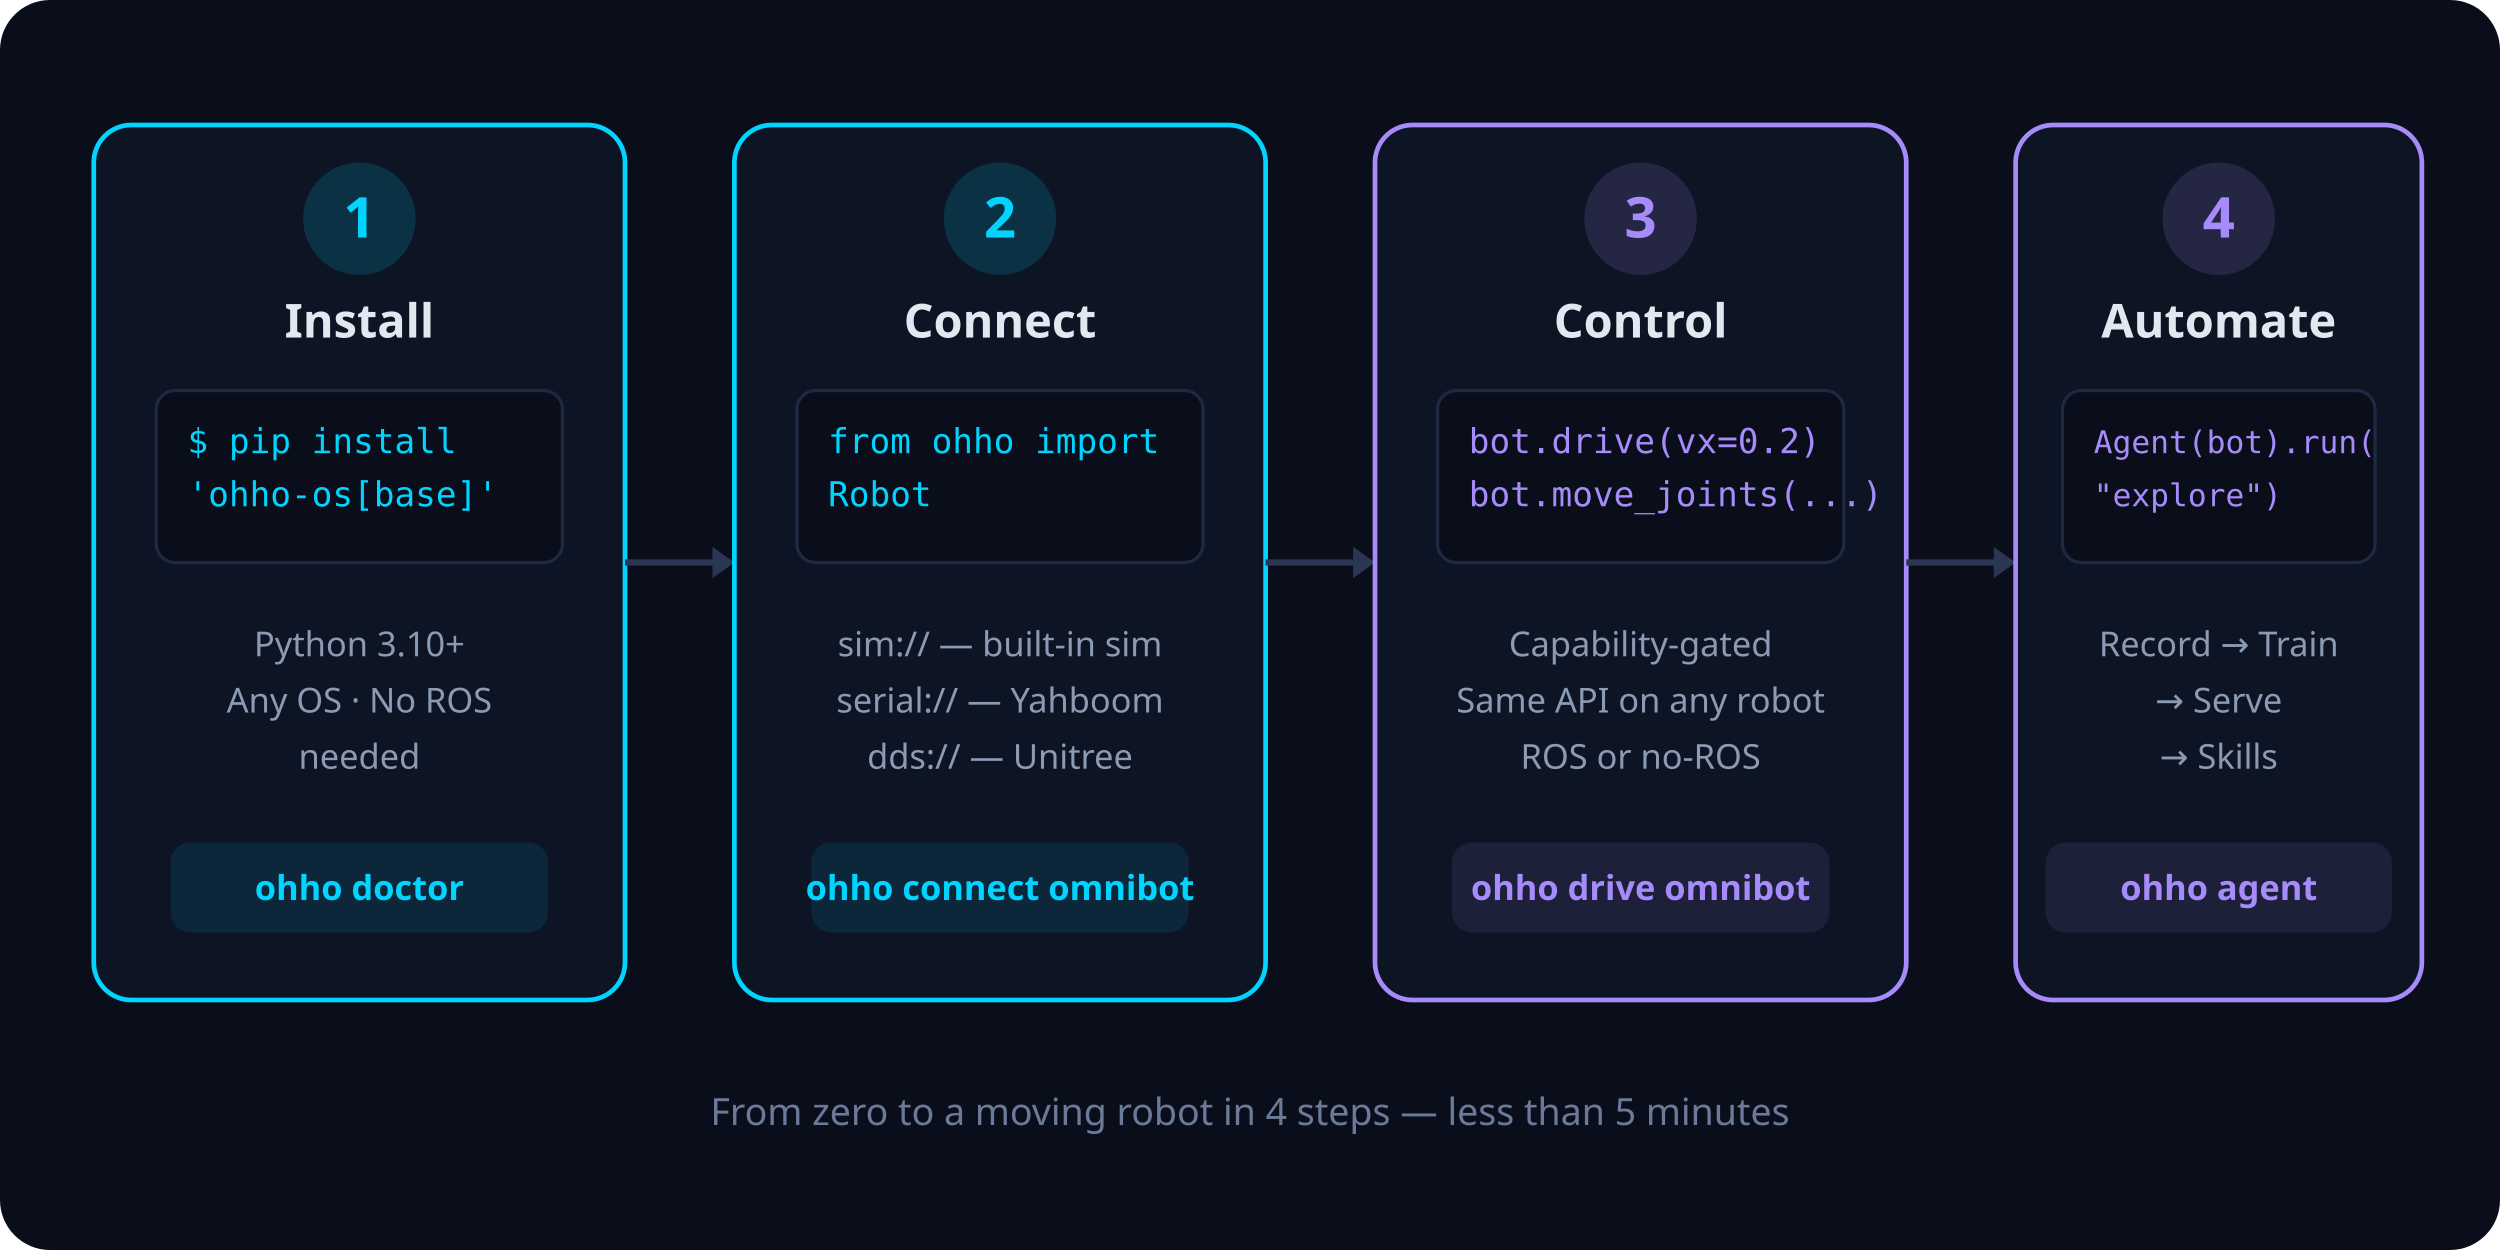
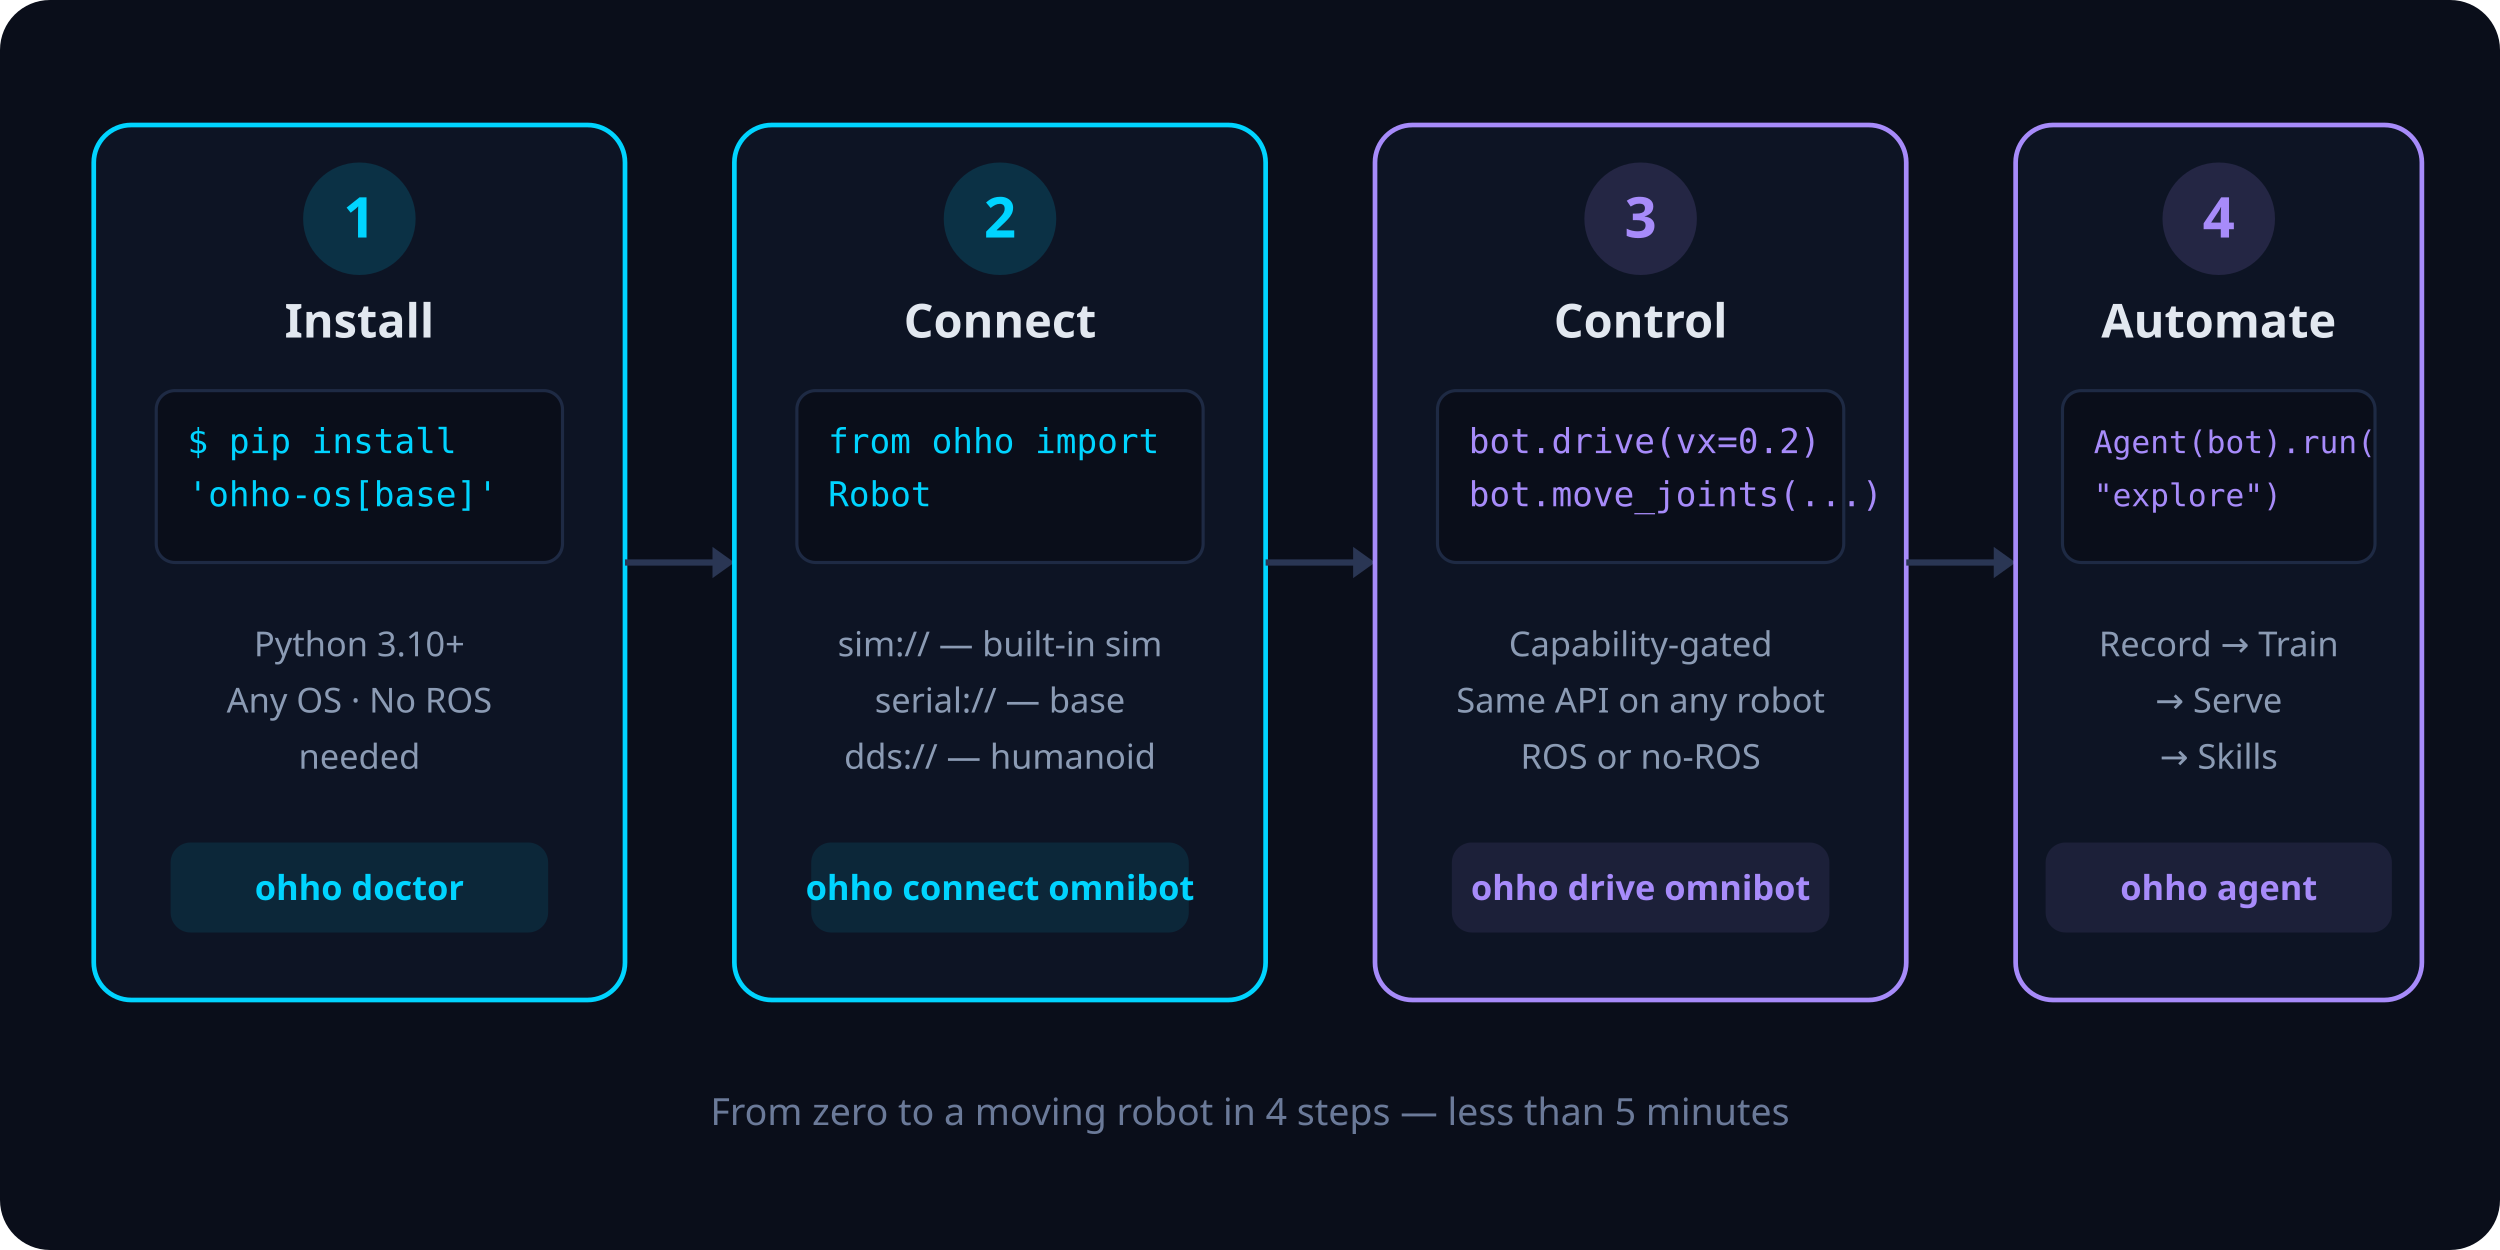
<svg xmlns="http://www.w3.org/2000/svg" viewBox="0 0 800 400" fill="none" font-family="system-ui, sans-serif">
  <rect width="800" height="400" rx="16" fill="#0a0e1a" />
  <rect x="30" y="40" width="170" height="280" rx="12" fill="#0d1424" stroke="#00d4ff" stroke-width="1.5" />
  <circle cx="115" cy="70" r="18" fill="#00d4ff" opacity="0.15" />
  <text x="115" y="76" text-anchor="middle" fill="#00d4ff" font-size="18" font-weight="700">1</text>
  <text x="115" y="108" text-anchor="middle" fill="#e2e8f0" font-size="15" font-weight="600">Install</text>
  <rect x="50" y="125" width="130" height="55" rx="6" fill="#0a0e1a" stroke="#1e2a44" />
  <text x="60" y="145" fill="#00d4ff" font-size="11" font-family="monospace">$ pip install</text>
  <text x="60" y="162" fill="#00d4ff" font-size="11" font-family="monospace">  'ohho-os[base]'</text>
  <text x="115" y="210" text-anchor="middle" fill="#8b9bb4" font-size="11">Python 3.10+</text>
  <text x="115" y="228" text-anchor="middle" fill="#8b9bb4" font-size="11">Any OS · No ROS</text>
  <text x="115" y="246" text-anchor="middle" fill="#8b9bb4" font-size="11">needed</text>
  <rect x="55" y="270" width="120" height="28" rx="6" fill="#00d4ff" opacity="0.1" stroke="#00d4ff" stroke-width="0.8" />
  <text x="115" y="288" text-anchor="middle" fill="#00d4ff" font-size="11" font-weight="600">ohho doctor</text>
  <line x1="200" y1="180" x2="230" y2="180" stroke="#2a3654" stroke-width="2" />
  <polygon points="228,175 228,185 235,180" fill="#2a3654" />
  <rect x="235" y="40" width="170" height="280" rx="12" fill="#0d1424" stroke="#00d4ff" stroke-width="1.5" />
  <circle cx="320" cy="70" r="18" fill="#00d4ff" opacity="0.15" />
  <text x="320" y="76" text-anchor="middle" fill="#00d4ff" font-size="18" font-weight="700">2</text>
  <text x="320" y="108" text-anchor="middle" fill="#e2e8f0" font-size="15" font-weight="600">Connect</text>
  <rect x="255" y="125" width="130" height="55" rx="6" fill="#0a0e1a" stroke="#1e2a44" />
  <text x="265" y="145" fill="#00d4ff" font-size="11" font-family="monospace">from ohho import</text>
  <text x="265" y="162" fill="#00d4ff" font-size="11" font-family="monospace">  Robot</text>
  <text x="320" y="210" text-anchor="middle" fill="#8b9bb4" font-size="11">sim:// — built-in sim</text>
-   <text x="320" y="228" text-anchor="middle" fill="#8b9bb4" font-size="11">serial:// — Yahboom</text>
-   <text x="320" y="246" text-anchor="middle" fill="#8b9bb4" font-size="11">dds:// — Unitree</text>
+   <text x="320" y="228" text-anchor="middle" fill="#8b9bb4" font-size="11">serial:// — base</text>
+   <text x="320" y="246" text-anchor="middle" fill="#8b9bb4" font-size="11">dds:// — humanoid</text>
  <rect x="260" y="270" width="120" height="28" rx="6" fill="#00d4ff" opacity="0.1" stroke="#00d4ff" stroke-width="0.8" />
  <text x="320" y="288" text-anchor="middle" fill="#00d4ff" font-size="11" font-weight="600">ohho connect omnibot</text>
  <line x1="405" y1="180" x2="435" y2="180" stroke="#2a3654" stroke-width="2" />
  <polygon points="433,175 433,185 440,180" fill="#2a3654" />
  <rect x="440" y="40" width="170" height="280" rx="12" fill="#0d1424" stroke="#a78bfa" stroke-width="1.5" />
  <circle cx="525" cy="70" r="18" fill="#a78bfa" opacity="0.15" />
  <text x="525" y="76" text-anchor="middle" fill="#a78bfa" font-size="18" font-weight="700">3</text>
  <text x="525" y="108" text-anchor="middle" fill="#e2e8f0" font-size="15" font-weight="600">Control</text>
  <rect x="460" y="125" width="130" height="55" rx="6" fill="#0a0e1a" stroke="#1e2a44" />
  <text x="470" y="145" fill="#a78bfa" font-size="11" font-family="monospace">bot.drive(vx=0.2)</text>
  <text x="470" y="162" fill="#a78bfa" font-size="11" font-family="monospace">bot.move_joints(...)</text>
  <text x="525" y="210" text-anchor="middle" fill="#8b9bb4" font-size="11">Capability-gated</text>
  <text x="525" y="228" text-anchor="middle" fill="#8b9bb4" font-size="11">Same API on any robot</text>
  <text x="525" y="246" text-anchor="middle" fill="#8b9bb4" font-size="11">ROS or no-ROS</text>
  <rect x="465" y="270" width="120" height="28" rx="6" fill="#a78bfa" opacity="0.1" stroke="#a78bfa" stroke-width="0.8" />
  <text x="525" y="288" text-anchor="middle" fill="#a78bfa" font-size="11" font-weight="600">ohho drive omnibot</text>
  <line x1="610" y1="180" x2="640" y2="180" stroke="#2a3654" stroke-width="2" />
  <polygon points="638,175 638,185 645,180" fill="#2a3654" />
  <rect x="645" y="40" width="130" height="280" rx="12" fill="#0d1424" stroke="#a78bfa" stroke-width="1.5" />
  <circle cx="710" cy="70" r="18" fill="#a78bfa" opacity="0.15" />
  <text x="710" y="76" text-anchor="middle" fill="#a78bfa" font-size="18" font-weight="700">4</text>
  <text x="710" y="108" text-anchor="middle" fill="#e2e8f0" font-size="15" font-weight="600">Automate</text>
  <rect x="660" y="125" width="100" height="55" rx="6" fill="#0a0e1a" stroke="#1e2a44" />
  <text x="670" y="145" fill="#a78bfa" font-size="10" font-family="monospace">Agent(bot).run(</text>
  <text x="670" y="162" fill="#a78bfa" font-size="10" font-family="monospace">  "explore")</text>
  <text x="710" y="210" text-anchor="middle" fill="#8b9bb4" font-size="11">Record → Train</text>
  <text x="710" y="228" text-anchor="middle" fill="#8b9bb4" font-size="11">→ Serve</text>
  <text x="710" y="246" text-anchor="middle" fill="#8b9bb4" font-size="11">→ Skills</text>
  <rect x="655" y="270" width="110" height="28" rx="6" fill="#a78bfa" opacity="0.1" stroke="#a78bfa" stroke-width="0.8" />
  <text x="710" y="288" text-anchor="middle" fill="#a78bfa" font-size="11" font-weight="600">ohho agent</text>
  <text x="400" y="360" text-anchor="middle" fill="#6b7a99" font-size="12">From zero to a moving robot in 4 steps — less than 5 minutes</text>
</svg>
